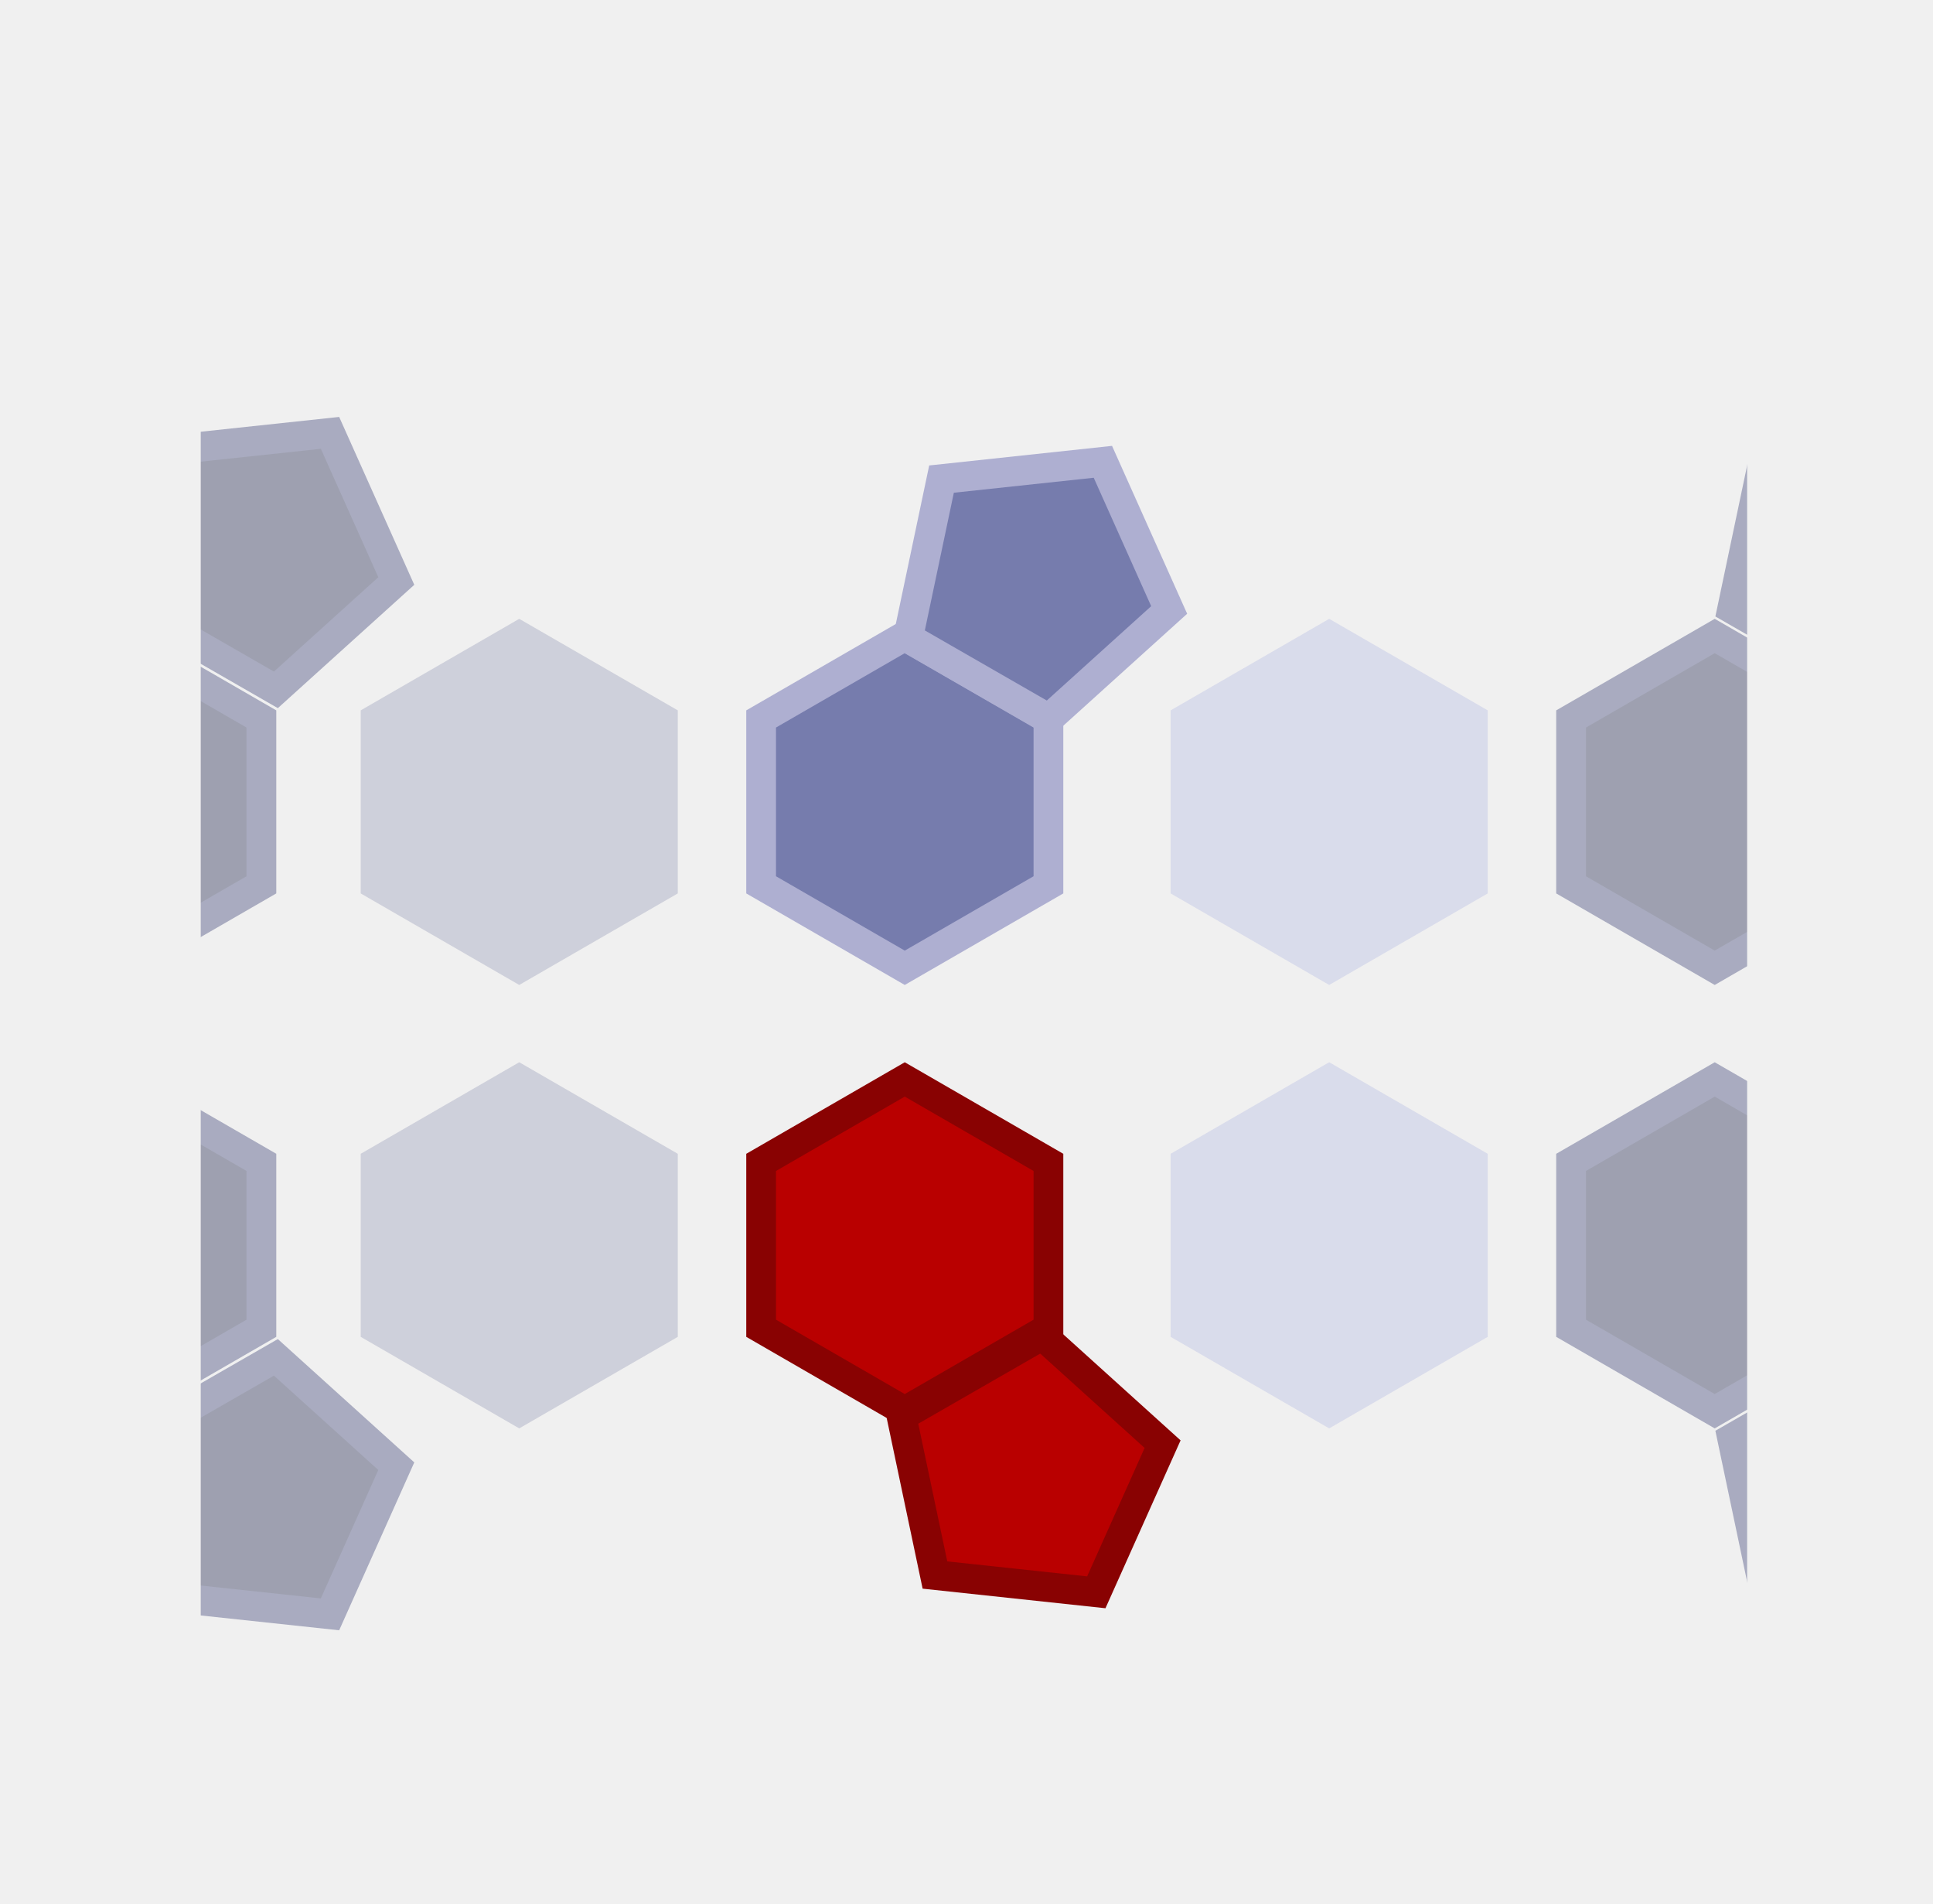
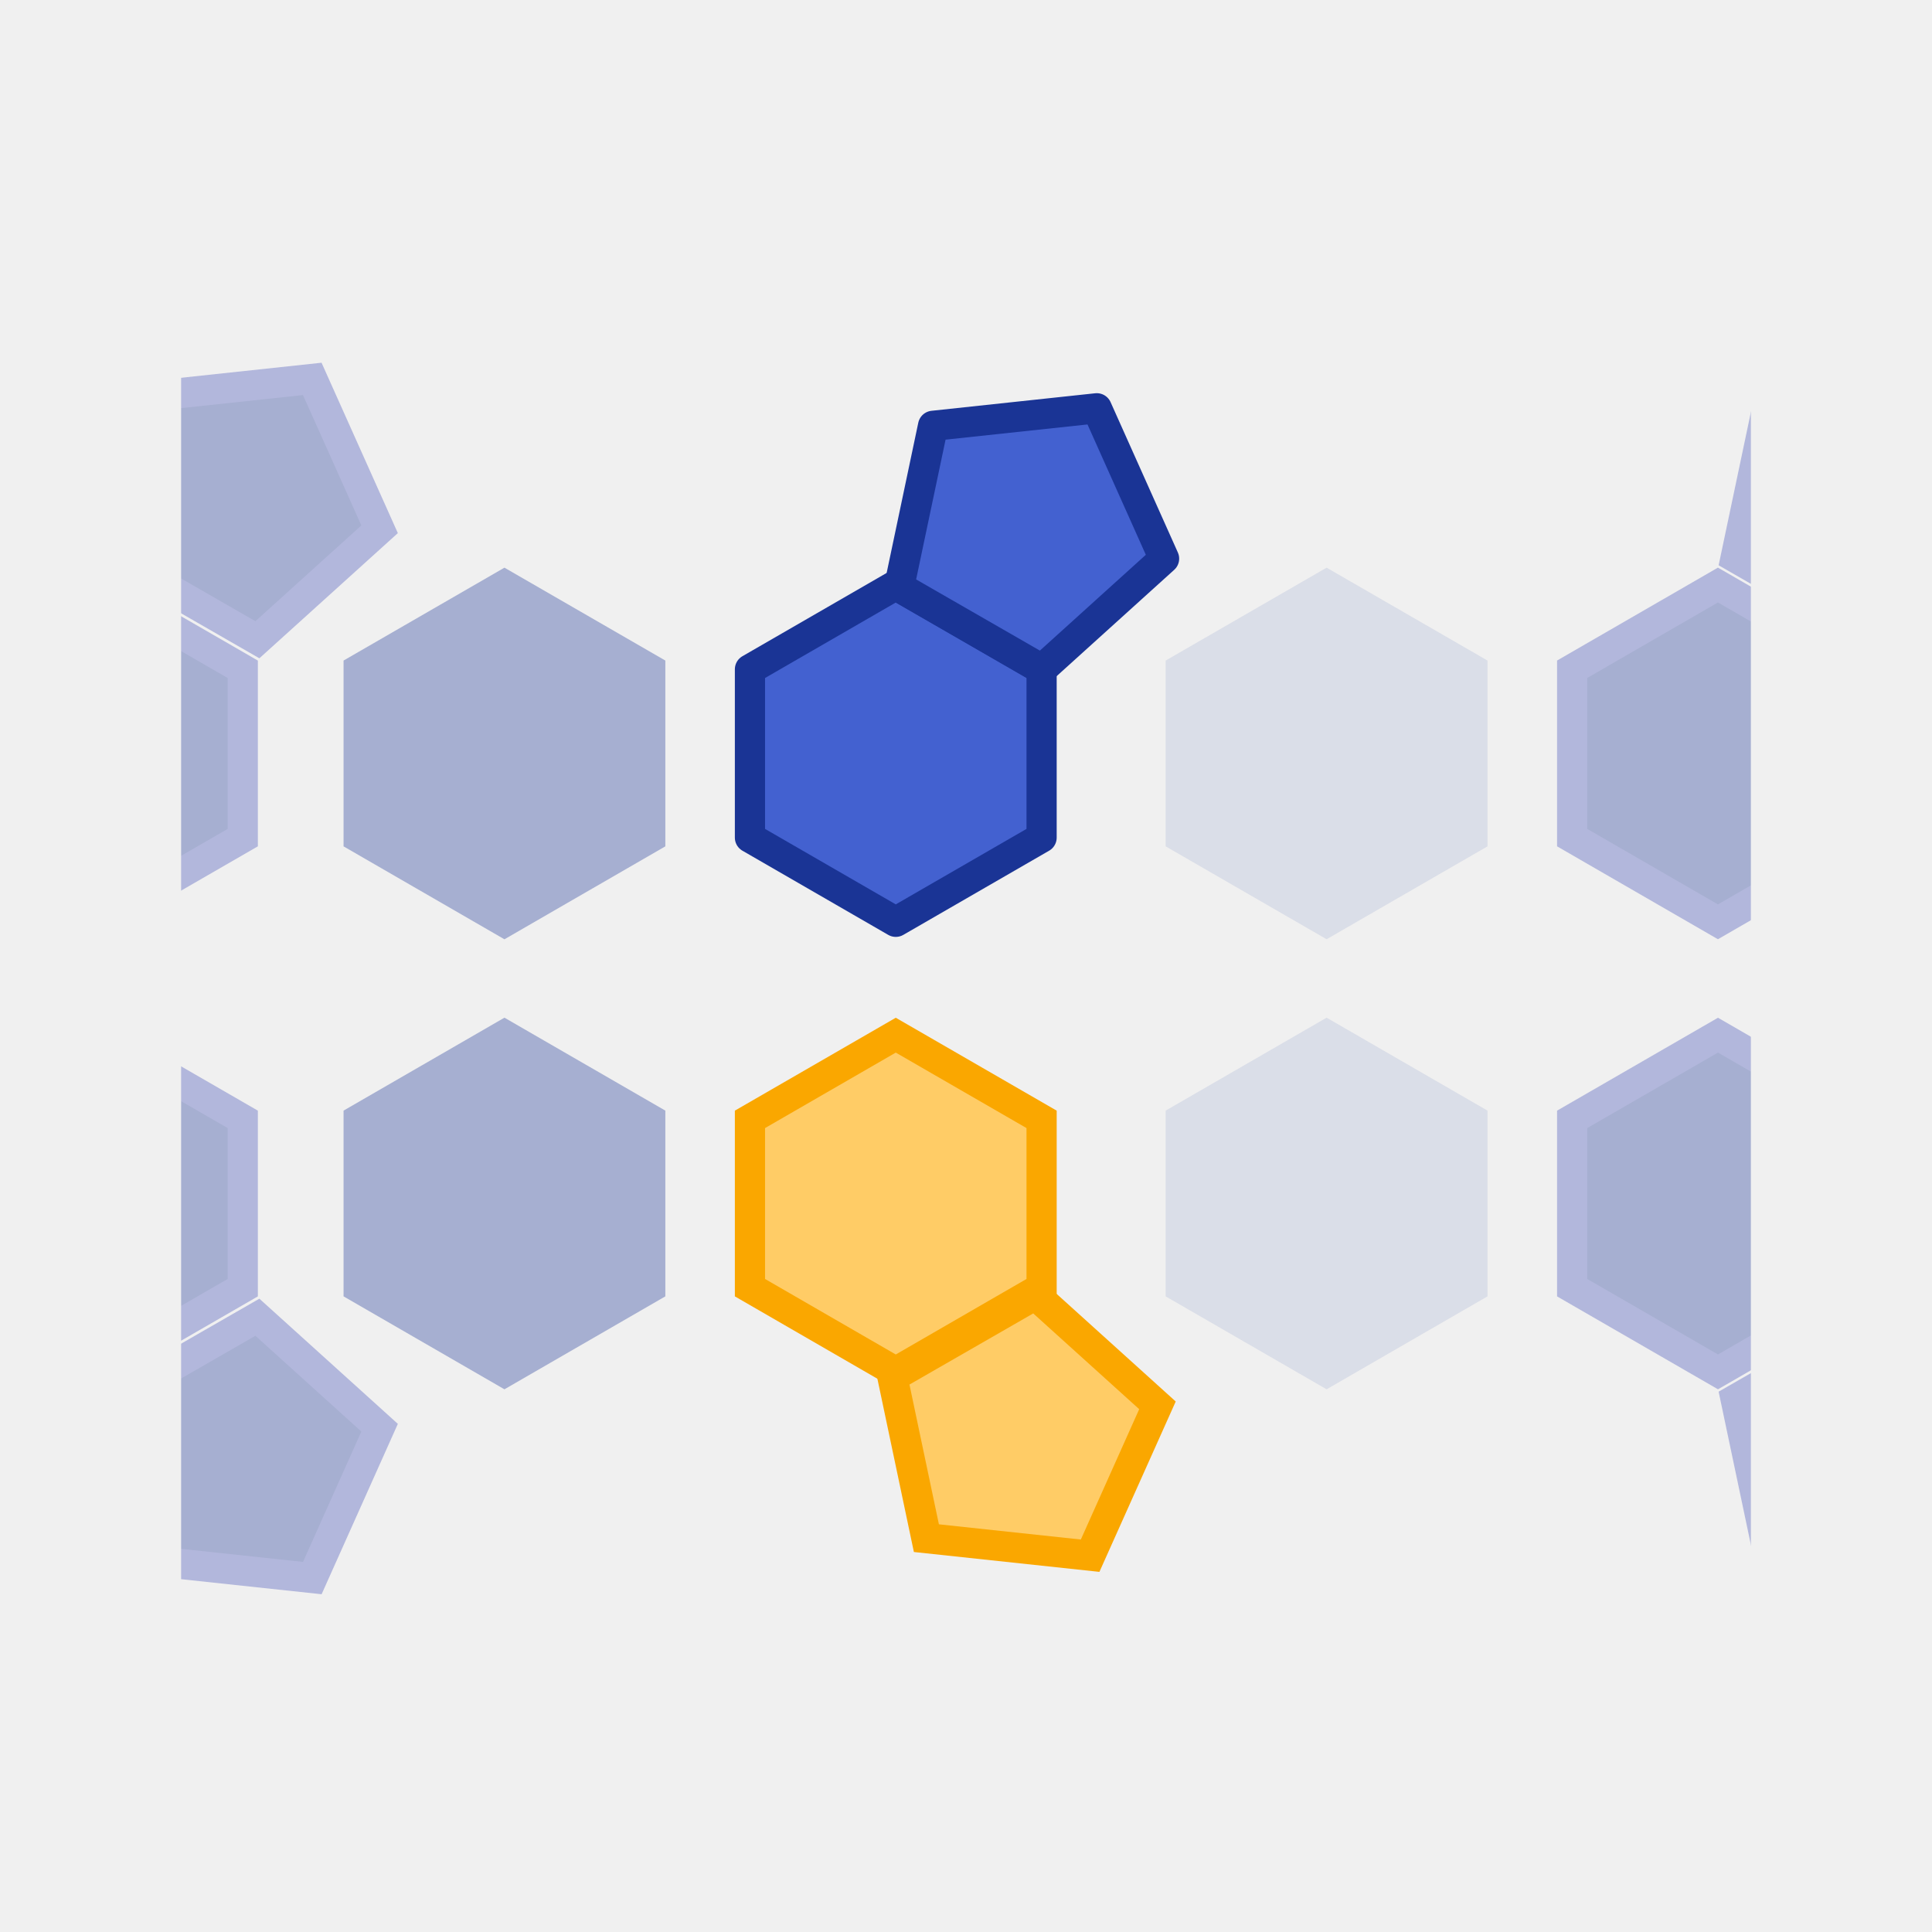
- <svg xmlns="http://www.w3.org/2000/svg" width="65" height="64" viewBox="0 0 65 64" fill="none">
-   <g clip-path="url(#clip0_2_655)">
-     <g clip-path="url(#clip1_2_655)">
+ <svg xmlns="http://www.w3.org/2000/svg" width="40" height="40" viewBox="0 0 40 40" fill="none">
+   <g clip-path="url(#clip0_1178_30176)">
+     <g clip-path="url(#clip1_1178_30176)">
      <g opacity="0.5">
-         <path d="M-0.87 24.171L3.96 21.382L8.79 24.171V29.748L3.96 32.537L-0.87 29.748V24.171Z" fill="#4C5070" stroke="#61668F" />
-         <path d="M4.546 20.473L5.671 15.133L11.097 14.553L13.326 19.534L9.277 23.193L4.546 20.473Z" fill="#4C5070" stroke="#61668F" />
-         <path d="M52.83 24.171L57.66 21.382L62.49 24.171V29.748L57.66 32.537L52.83 29.748V24.171Z" fill="#4C5070" stroke="#61668F" />
-         <path d="M58.246 20.473L59.37 15.133L64.796 14.553L67.025 19.534L62.977 23.193L58.246 20.473Z" fill="#4C5070" stroke="#61668F" />
-         <path opacity="0.5" d="M44.696 20.805L50.026 23.882V30.037L44.696 33.114L39.365 30.037V23.882L44.696 20.805Z" fill="#949DDB" />
-         <path opacity="0.5" d="M17.46 20.805L22.791 23.882V30.037L17.46 33.114L12.13 30.037V23.882L17.46 20.805Z" fill="#686E99" />
-         <path d="M-0.87 44.656L3.96 47.445L8.79 44.656V39.078L3.96 36.29L-0.87 39.078V44.656Z" fill="#4C5070" stroke="#61668F" />
-         <path d="M4.546 48.353L5.671 53.693L11.097 54.274L13.326 49.293L9.277 45.634L4.546 48.353Z" fill="#4C5070" stroke="#61668F" />
-         <path d="M52.83 44.656L57.66 47.445L62.49 44.656V39.079L57.66 36.29L52.83 39.079V44.656Z" fill="#4C5070" stroke="#61668F" />
-         <path d="M58.246 48.354L59.37 53.694L64.796 54.274L67.025 49.293L62.977 45.634L58.246 48.354Z" fill="#4C5070" stroke="#61668F" />
-         <path opacity="0.5" d="M44.696 48.022L50.026 44.945V38.79L44.696 35.712L39.365 38.79V44.945L44.696 48.022Z" fill="#949DDB" />
-         <path opacity="0.5" d="M17.46 48.022L22.791 44.945V38.79L17.46 35.712L12.13 38.79V44.945L17.46 48.022Z" fill="#686E99" />
+         <path d="M5.026 13.857V17.342L2.006 19.085L-1.012 17.342V13.857L2.006 12.113L5.026 13.857Z" fill="#5B6DB1" stroke="#747DC7" stroke-width="0.625" />
+         <path d="M7.859 10.958L5.329 13.245L2.373 11.546L3.076 8.208L6.465 7.845L7.859 10.958Z" fill="#5B6DB1" stroke="#747DC7" stroke-width="0.625" />
+         <path d="M38.588 13.856V17.342L35.568 19.085L32.55 17.342V13.856L35.568 12.113L38.588 13.856Z" fill="#5B6DB1" stroke="#747DC7" stroke-width="0.625" />
+         <path d="M41.421 10.958L38.891 13.245L35.935 11.546L36.638 8.208L40.028 7.845L41.421 10.958Z" fill="#5B6DB1" stroke="#747DC7" stroke-width="0.625" />
+         <path d="M27.466 11.753L30.797 13.676V17.523L27.466 19.446L24.134 17.523V13.676L27.466 11.753Z" fill="#C4CBDF" />
+         <path d="M10.444 11.753L13.775 13.676V17.523L10.444 19.447L7.113 17.523V13.676L10.444 11.753Z" fill="#5B6DB1" />
+         <path d="M5.026 26.66V23.175L2.006 21.432L-1.012 23.175V26.66L2.006 28.403L5.026 26.66Z" fill="#5B6DB1" stroke="#747DC7" stroke-width="0.625" />
+         <path d="M7.859 29.559L5.329 27.272L2.373 28.971L3.076 32.309L6.466 32.672L7.859 29.559Z" fill="#5B6DB1" stroke="#747DC7" stroke-width="0.625" />
+         <path d="M38.588 26.66V23.175L35.569 21.432L32.55 23.175V26.66L35.569 28.403L38.588 26.66Z" fill="#5B6DB1" stroke="#747DC7" stroke-width="0.625" />
+         <path d="M41.421 29.559L38.891 27.272L35.935 28.971L36.638 32.309L40.028 32.672L41.421 29.559Z" fill="#5B6DB1" stroke="#747DC7" stroke-width="0.625" />
+         <path d="M27.466 28.764L30.797 26.84V22.994L27.466 21.07L24.134 22.994V26.84L27.466 28.764Z" fill="#C4CBDF" />
+         <path d="M10.444 28.764L13.775 26.84V22.994L10.444 21.07L7.113 22.994V26.84L10.444 28.764Z" fill="#5B6DB1" />
      </g>
-       <path d="M25.594 24.171L30.424 21.382L35.255 24.171V29.748L30.424 32.537L25.594 29.748V24.171Z" fill="#767CAD" stroke="#AEAFD1" />
-       <path d="M30.535 21.447L31.66 16.107L37.086 15.526L39.315 20.507L35.266 24.166L30.535 21.447Z" fill="#767CAD" stroke="#AEAFD1" />
-       <path d="M25.594 44.656L30.424 47.445L35.255 44.656V39.079L30.424 36.29L25.594 39.079V44.656Z" fill="#B90000" stroke="#890202" />
-       <path d="M30.314 47.612L31.439 52.952L36.865 53.533L39.094 48.552L35.045 44.893L30.314 47.612Z" fill="#B90000" stroke="#890202" />
+       <path d="M21.565 13.857V17.342L18.546 19.085L15.527 17.342V13.857L18.546 12.114L21.565 13.857Z" fill="#4361D0" stroke="#1A3495" stroke-width="0.625" stroke-linejoin="round" />
+       <path d="M24.101 11.566L21.571 13.854L18.615 12.154L19.318 8.816L22.708 8.453L24.101 11.566Z" fill="#4361D0" stroke="#1A3495" stroke-width="0.625" stroke-linejoin="round" />
+       <path d="M21.565 26.66V23.175L18.546 21.432L15.527 23.175V26.66L18.546 28.404L21.565 26.66Z" fill="#FFCC66" stroke="#FAA700" stroke-width="0.625" />
+       <path d="M23.964 29.096L21.433 26.809L18.477 28.508L19.18 31.846L22.57 32.209L23.964 29.096Z" fill="#FFCC66" stroke="#FAA700" stroke-width="0.625" />
    </g>
  </g>
  <defs>
-     <clipPath id="clip0_2_655">
-       <rect x="0.75" width="64" height="64" rx="8" fill="white" />
+     <clipPath id="clip0_1178_30176">
+       <rect width="40" height="40" rx="5" fill="white" />
    </clipPath>
-     <clipPath id="clip1_2_655">
-       <rect width="52" height="41" fill="white" transform="translate(6.75 14)" />
+     <clipPath id="clip1_1178_30176">
+       <rect width="32.5" height="25.625" fill="white" transform="translate(3.75 7.5)" />
    </clipPath>
  </defs>
</svg>
